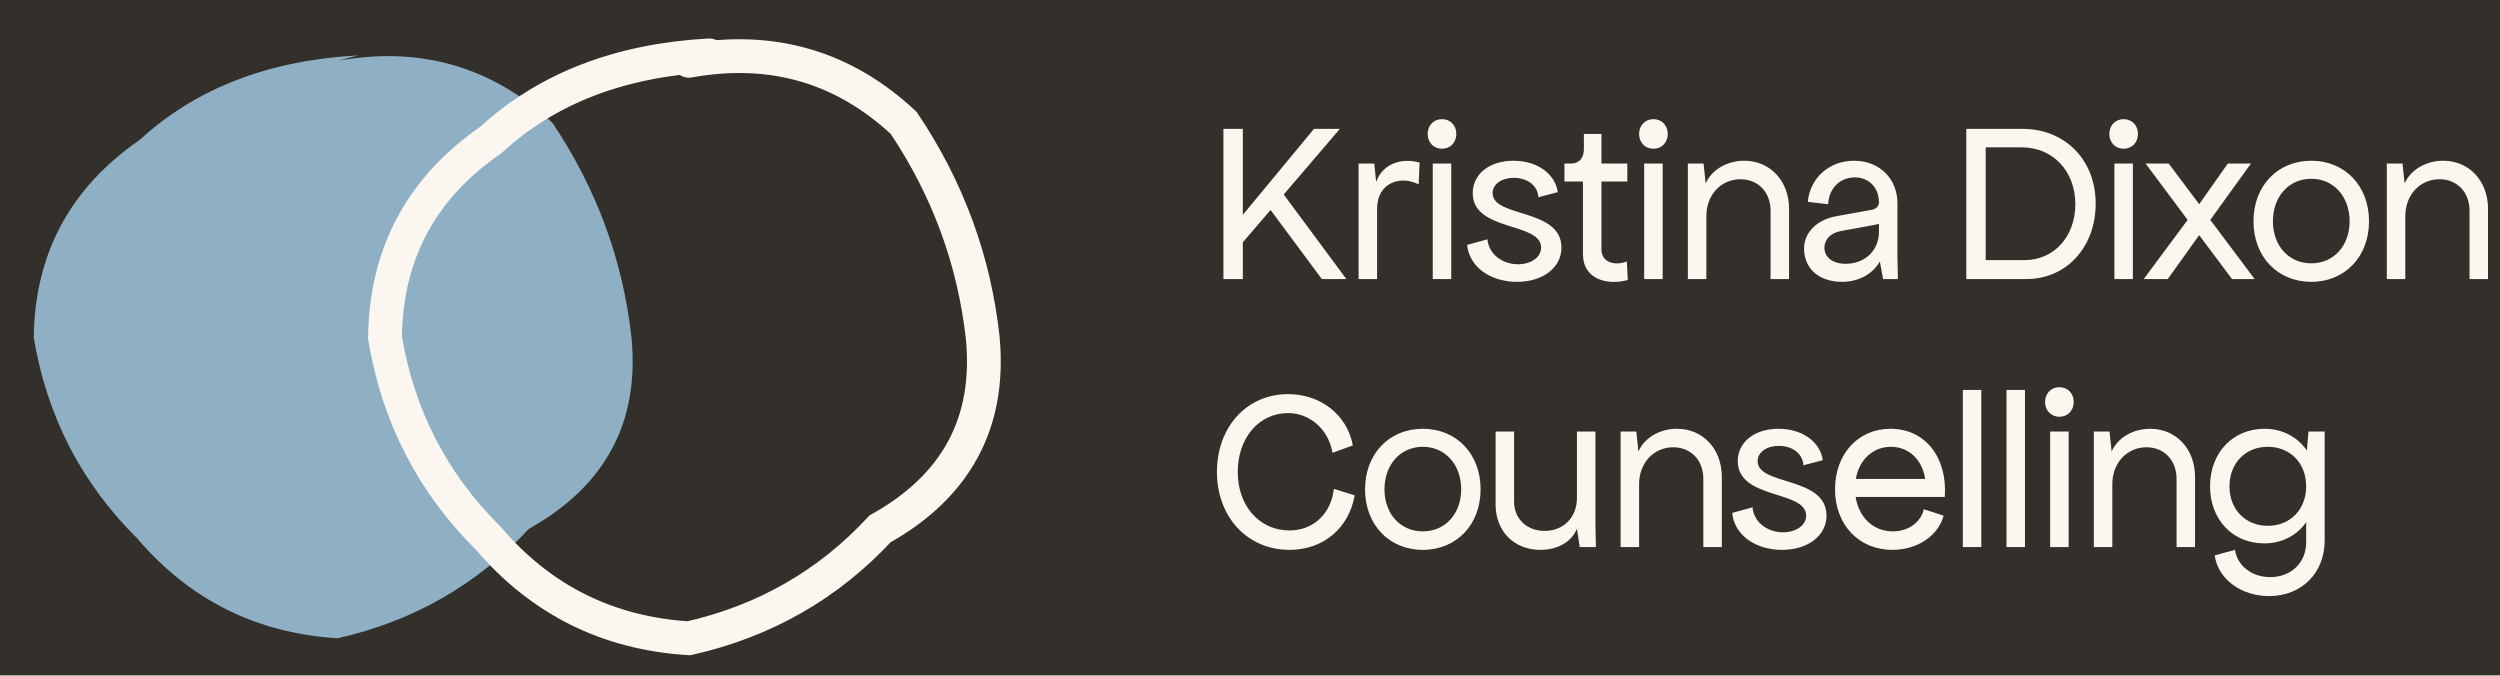
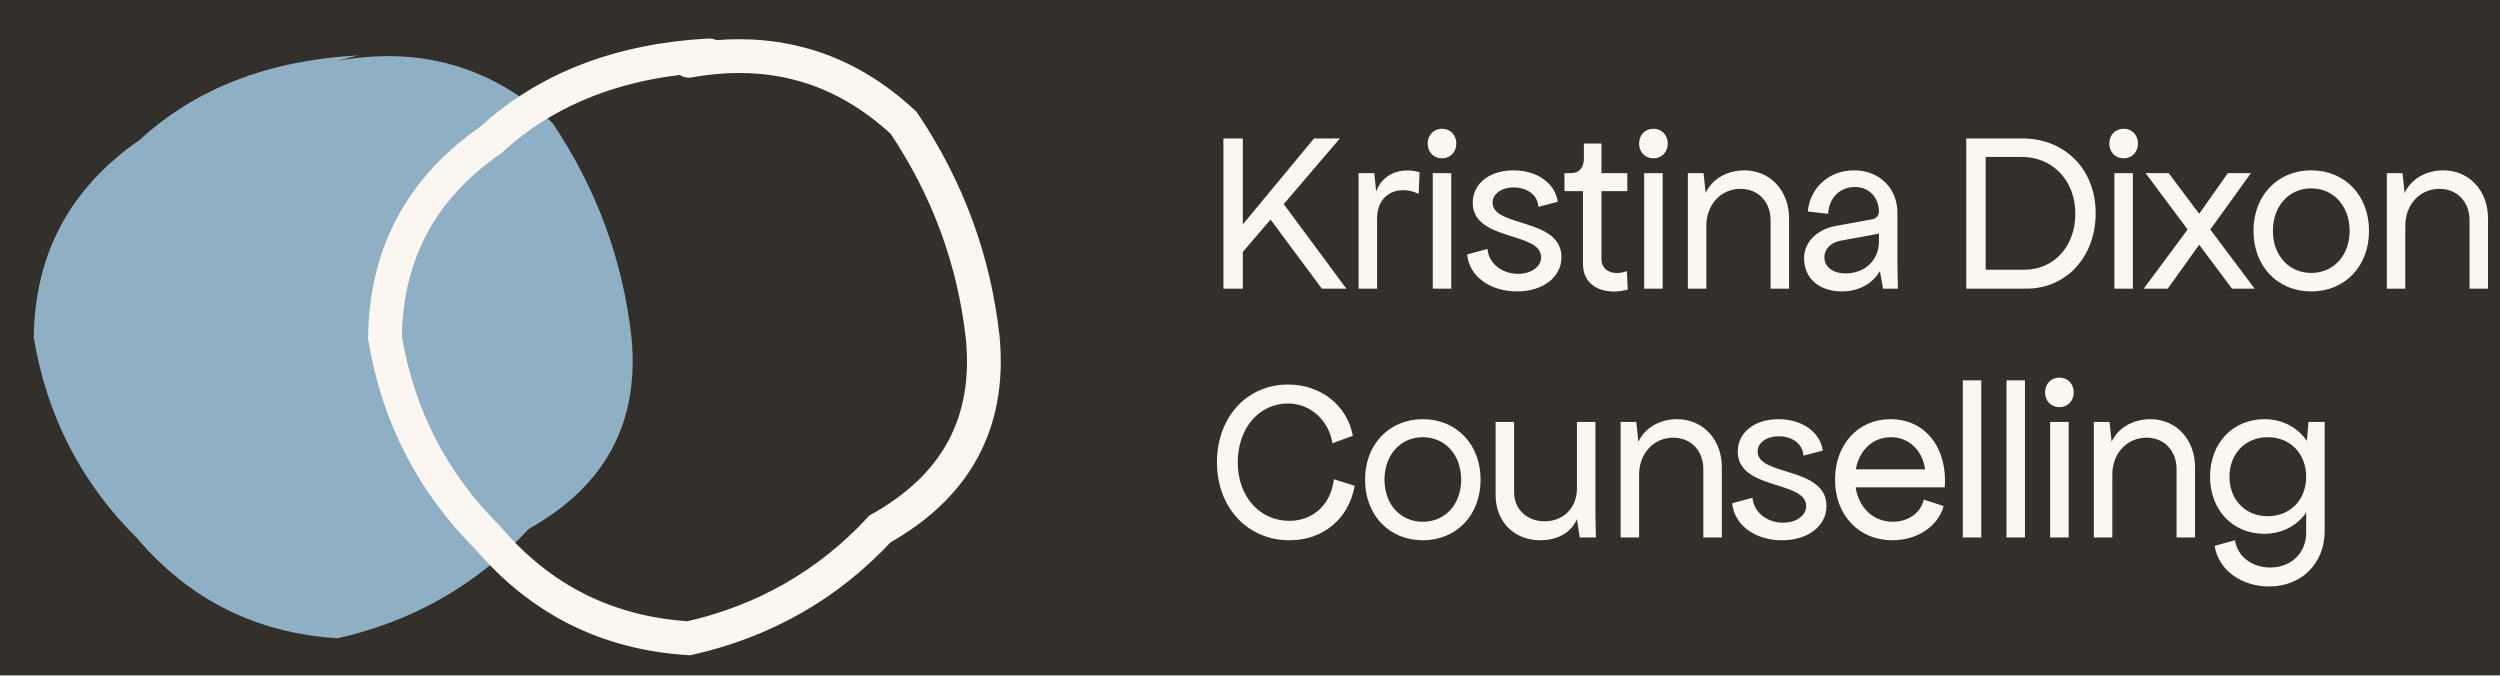
<svg xmlns="http://www.w3.org/2000/svg" viewBox="0 0 281.31 76" width="281.31" height="76" role="img" aria-label="Kristina Dixon Counselling">
  <rect width="281.31" height="76" fill="#33302B" />
  <g transform="scale(0.76)" stroke-linecap="round">
    <path d="M50 9 Q68.4 5.7 81.8 18.2 Q91.6 32.8 93.5 50 Q95.3 68.8 78.3 78.3 Q66.8 90.7 50 94.5 Q32 93.4 20.3 79.7 Q7.9 67.4 5 50 Q5.2 31.4 20.7 20.7 Q33.1 9.3 53 8.2 Z" fill="#8FB0C4" stroke="none" />
    <path d="M50 9 Q68.4 5.7 81.8 18.2 Q91.6 32.8 93.5 50 Q95.3 68.8 78.3 78.3 Q66.8 90.7 50 94.5 Q32 93.4 20.3 79.7 Q7.9 67.4 5 50 Q5.2 31.4 20.7 20.7 Q33.1 9.3 53 8.2" fill="none" stroke="#FBF7F0" stroke-width="5" transform="translate(52 0)" />
  </g>
-   <g fill="#FBF7F0" transform="translate(136.00 31.40)">
+   <g fill="#FBF7F0" transform="translate(136.00 32.48)">
    <path d="M12.74 0.0H15.496L8.45 -9.516L14.768 -16.9H11.856L3.848 -7.228V-16.9H1.664V0.0H3.848V-4.134L6.968 -7.774Z M16.874 0.0H18.954V-7.904C18.954 -10.842 21.554 -11.7 23.634 -10.66L23.738 -13.104C21.502 -13.728 19.5 -12.818 18.85 -10.92L18.642 -13.0H16.874Z M25.22 -13.0V0.0H27.3V-13.0ZM26.26 -14.664C27.196 -14.664 27.872 -15.366 27.872 -16.328C27.872 -17.29 27.196 -17.992 26.26 -17.992C25.324 -17.992 24.648 -17.29 24.648 -16.328C24.648 -15.366 25.324 -14.664 26.26 -14.664Z M34.71 0.312C37.622 0.312 39.702 -1.3 39.702 -3.536C39.702 -8.008 31.954 -6.864 31.954 -9.672C31.954 -10.66 32.942 -11.388 34.346 -11.388C35.906 -11.388 37.05 -10.478 37.102 -9.204L39.286 -9.776C39.0 -11.83 36.998 -13.312 34.294 -13.312C31.59 -13.312 29.718 -11.804 29.718 -9.672C29.718 -5.304 37.414 -6.448 37.414 -3.536C37.414 -2.444 36.27 -1.664 34.814 -1.664C32.942 -1.664 31.486 -2.912 31.382 -4.472L29.094 -3.848C29.302 -1.456 31.59 0.312 34.71 0.312Z M47.164 0.104 47.06 -1.976C45.708 -1.456 44.2 -1.872 44.2 -3.328V-10.972H47.112V-13.0H44.2V-16.328H42.224V-14.612C42.224 -13.624 41.678 -13.0 40.82 -13.0H40.04V-10.972H42.12V-2.808C42.12 0.104 44.98 0.728 47.164 0.104Z M49.01 -13.0V0.0H51.09V-13.0ZM50.05 -14.664C50.986 -14.664 51.662 -15.366 51.662 -16.328C51.662 -17.29 50.986 -17.992 50.05 -17.992C49.114 -17.992 48.438 -17.29 48.438 -16.328C48.438 -15.366 49.114 -14.664 50.05 -14.664Z M53.924 0.0H56.004V-7.072C56.004 -9.49 57.668 -11.232 59.852 -11.232C61.828 -11.232 63.232 -9.776 63.232 -7.696V0.0H65.312V-7.904C65.312 -11.024 63.206 -13.312 60.268 -13.312C58.344 -13.312 56.628 -12.324 55.926 -10.764L55.692 -13.0H53.924Z M71.266 0.312C73.164 0.312 74.724 -0.572 75.53 -1.976L75.894 0.0H77.558L77.506 -2.6V-8.528C77.506 -11.31 75.478 -13.312 72.618 -13.312C69.836 -13.312 67.678 -11.388 67.418 -8.684L69.706 -8.424C69.81 -10.244 71.058 -11.44 72.722 -11.44C74.308 -11.44 75.426 -10.27 75.426 -8.632C75.426 -8.216 75.088 -7.878 74.646 -7.8L70.642 -7.072C68.432 -6.682 67.002 -5.226 67.002 -3.432C67.002 -1.17 68.692 0.312 71.266 0.312ZM69.29 -3.536C69.29 -4.472 70.018 -5.2 71.162 -5.408L74.594 -6.032C74.906 -6.084 75.192 -6.162 75.426 -6.214V-5.304C75.426 -3.224 73.866 -1.716 71.682 -1.716C70.226 -1.716 69.29 -2.444 69.29 -3.536Z M85.254 0.0H92.014C96.616 0.0 99.814 -3.692 99.814 -8.476C99.814 -13.52 96.252 -16.9 91.598 -16.9H85.254ZM87.438 -2.132V-14.82H91.494C95.004 -14.82 97.526 -12.142 97.526 -8.424C97.526 -4.784 95.134 -2.132 91.806 -2.132Z M101.92 -13.0V0.0H104.0V-13.0ZM102.96 -14.664C103.896 -14.664 104.572 -15.366 104.572 -16.328C104.572 -17.29 103.896 -17.992 102.96 -17.992C102.024 -17.992 101.348 -17.29 101.348 -16.328C101.348 -15.366 102.024 -14.664 102.96 -14.664Z M105.222 0.0H107.926L111.462 -4.94L115.154 0.0H117.702L112.71 -6.656L117.286 -13.0H114.686L111.462 -8.424L108.03 -13.0H105.43L110.162 -6.656Z M124.072 0.312C127.868 0.312 130.572 -2.522 130.572 -6.5C130.572 -10.478 127.868 -13.312 124.072 -13.312C120.276 -13.312 117.572 -10.478 117.572 -6.5C117.572 -2.522 120.276 0.312 124.072 0.312ZM124.072 -1.768C121.55 -1.768 119.756 -3.744 119.756 -6.5C119.756 -9.282 121.55 -11.284 124.072 -11.284C126.594 -11.284 128.388 -9.282 128.388 -6.5C128.388 -3.744 126.594 -1.768 124.072 -1.768Z M132.574 0.0H134.654V-7.072C134.654 -9.49 136.318 -11.232 138.502 -11.232C140.478 -11.232 141.882 -9.776 141.882 -7.696V0.0H143.962V-7.904C143.962 -11.024 141.856 -13.312 138.918 -13.312C136.994 -13.312 135.278 -12.324 134.576 -10.764L134.342 -13.0H132.574Z" />
  </g>
-   <g fill="#FBF7F0" transform="translate(136.00 61.56)">
+   <g fill="#FBF7F0" transform="translate(136.00 60.48)">
    <path d="M9.1 0.312C12.948 0.312 15.808 -2.184 16.432 -5.824L14.092 -6.552C13.78 -3.744 11.778 -1.872 9.1 -1.872C5.72 -1.872 3.276 -4.628 3.276 -8.45C3.276 -12.298 5.668 -15.08 8.944 -15.08C11.414 -15.08 13.52 -13.208 13.936 -10.608L16.224 -11.44C15.6 -14.872 12.61 -17.212 8.944 -17.212C4.29 -17.212 0.936 -13.52 0.936 -8.45C0.936 -3.38 4.368 0.312 9.1 0.312Z M24.102 0.312C27.898 0.312 30.602 -2.522 30.602 -6.5C30.602 -10.478 27.898 -13.312 24.102 -13.312C20.306 -13.312 17.602 -10.478 17.602 -6.5C17.602 -2.522 20.306 0.312 24.102 0.312ZM24.102 -1.768C21.58 -1.768 19.786 -3.744 19.786 -6.5C19.786 -9.282 21.58 -11.284 24.102 -11.284C26.624 -11.284 28.418 -9.282 28.418 -6.5C28.418 -3.744 26.624 -1.768 24.102 -1.768Z M37.336 0.312C39.312 0.312 40.872 -0.624 41.444 -2.08L41.756 0.0H43.576L43.524 -2.6V-13.0H41.444V-5.512C41.444 -3.354 39.936 -1.82 37.804 -1.82C35.802 -1.82 34.372 -3.198 34.372 -5.096V-13.0H32.292V-4.784C32.292 -1.768 34.372 0.312 37.336 0.312Z M46.358 0.0H48.438V-7.072C48.438 -9.49 50.102 -11.232 52.286 -11.232C54.262 -11.232 55.666 -9.776 55.666 -7.696V0.0H57.746V-7.904C57.746 -11.024 55.64 -13.312 52.702 -13.312C50.778 -13.312 49.062 -12.324 48.36 -10.764L48.126 -13.0H46.358Z M64.532 0.312C67.444 0.312 69.524 -1.3 69.524 -3.536C69.524 -8.008 61.776 -6.864 61.776 -9.672C61.776 -10.66 62.764 -11.388 64.168 -11.388C65.728 -11.388 66.872 -10.478 66.924 -9.204L69.108 -9.776C68.822 -11.83 66.82 -13.312 64.116 -13.312C61.412 -13.312 59.54 -11.804 59.54 -9.672C59.54 -5.304 67.236 -6.448 67.236 -3.536C67.236 -2.444 66.092 -1.664 64.636 -1.664C62.764 -1.664 61.308 -2.912 61.204 -4.472L58.916 -3.848C59.124 -1.456 61.412 0.312 64.532 0.312Z M76.934 0.312C79.742 0.312 82.082 -1.248 82.706 -3.536L80.47 -4.264C80.158 -2.808 78.754 -1.768 76.986 -1.768C74.776 -1.768 73.164 -3.354 72.8 -5.642H82.836C83.148 -10.01 80.704 -13.312 76.726 -13.312C73.086 -13.312 70.486 -10.478 70.486 -6.5C70.486 -2.522 73.164 0.312 76.934 0.312ZM72.826 -7.67C73.19 -9.802 74.724 -11.284 76.778 -11.284C78.754 -11.284 80.314 -9.854 80.626 -7.67Z M84.864 0.0H86.944V-17.68H84.864Z M89.778 0.0H91.858V-17.68H89.778Z M94.692 -13.0V0.0H96.772V-13.0ZM95.732 -14.664C96.668 -14.664 97.344 -15.366 97.344 -16.328C97.344 -17.29 96.668 -17.992 95.732 -17.992C94.796 -17.992 94.12 -17.29 94.12 -16.328C94.12 -15.366 94.796 -14.664 95.732 -14.664Z M99.606 0.0H101.686V-7.072C101.686 -9.49 103.35 -11.232 105.534 -11.232C107.51 -11.232 108.914 -9.776 108.914 -7.696V0.0H110.994V-7.904C110.994 -11.024 108.888 -13.312 105.95 -13.312C104.026 -13.312 102.31 -12.324 101.608 -10.764L101.374 -13.0H99.606Z M119.34 5.512C122.98 5.512 125.58 2.912 125.58 -0.728V-13.0H123.76L123.578 -10.868C122.538 -12.376 120.848 -13.312 118.82 -13.312C115.232 -13.312 112.684 -10.608 112.684 -6.838C112.684 -3.094 115.232 -0.416 118.768 -0.416C120.796 -0.416 122.486 -1.326 123.526 -2.834L123.5 -2.6V-0.52C123.5 1.742 121.81 3.38 119.444 3.38C117.39 3.38 115.752 2.106 115.492 0.312L113.204 0.936C113.594 3.614 116.168 5.512 119.34 5.512ZM119.184 -2.392C116.662 -2.392 114.868 -4.238 114.868 -6.838C114.868 -9.438 116.662 -11.284 119.184 -11.284C121.706 -11.284 123.5 -9.438 123.5 -6.838C123.5 -4.238 121.706 -2.392 119.184 -2.392Z" />
  </g>
</svg>
